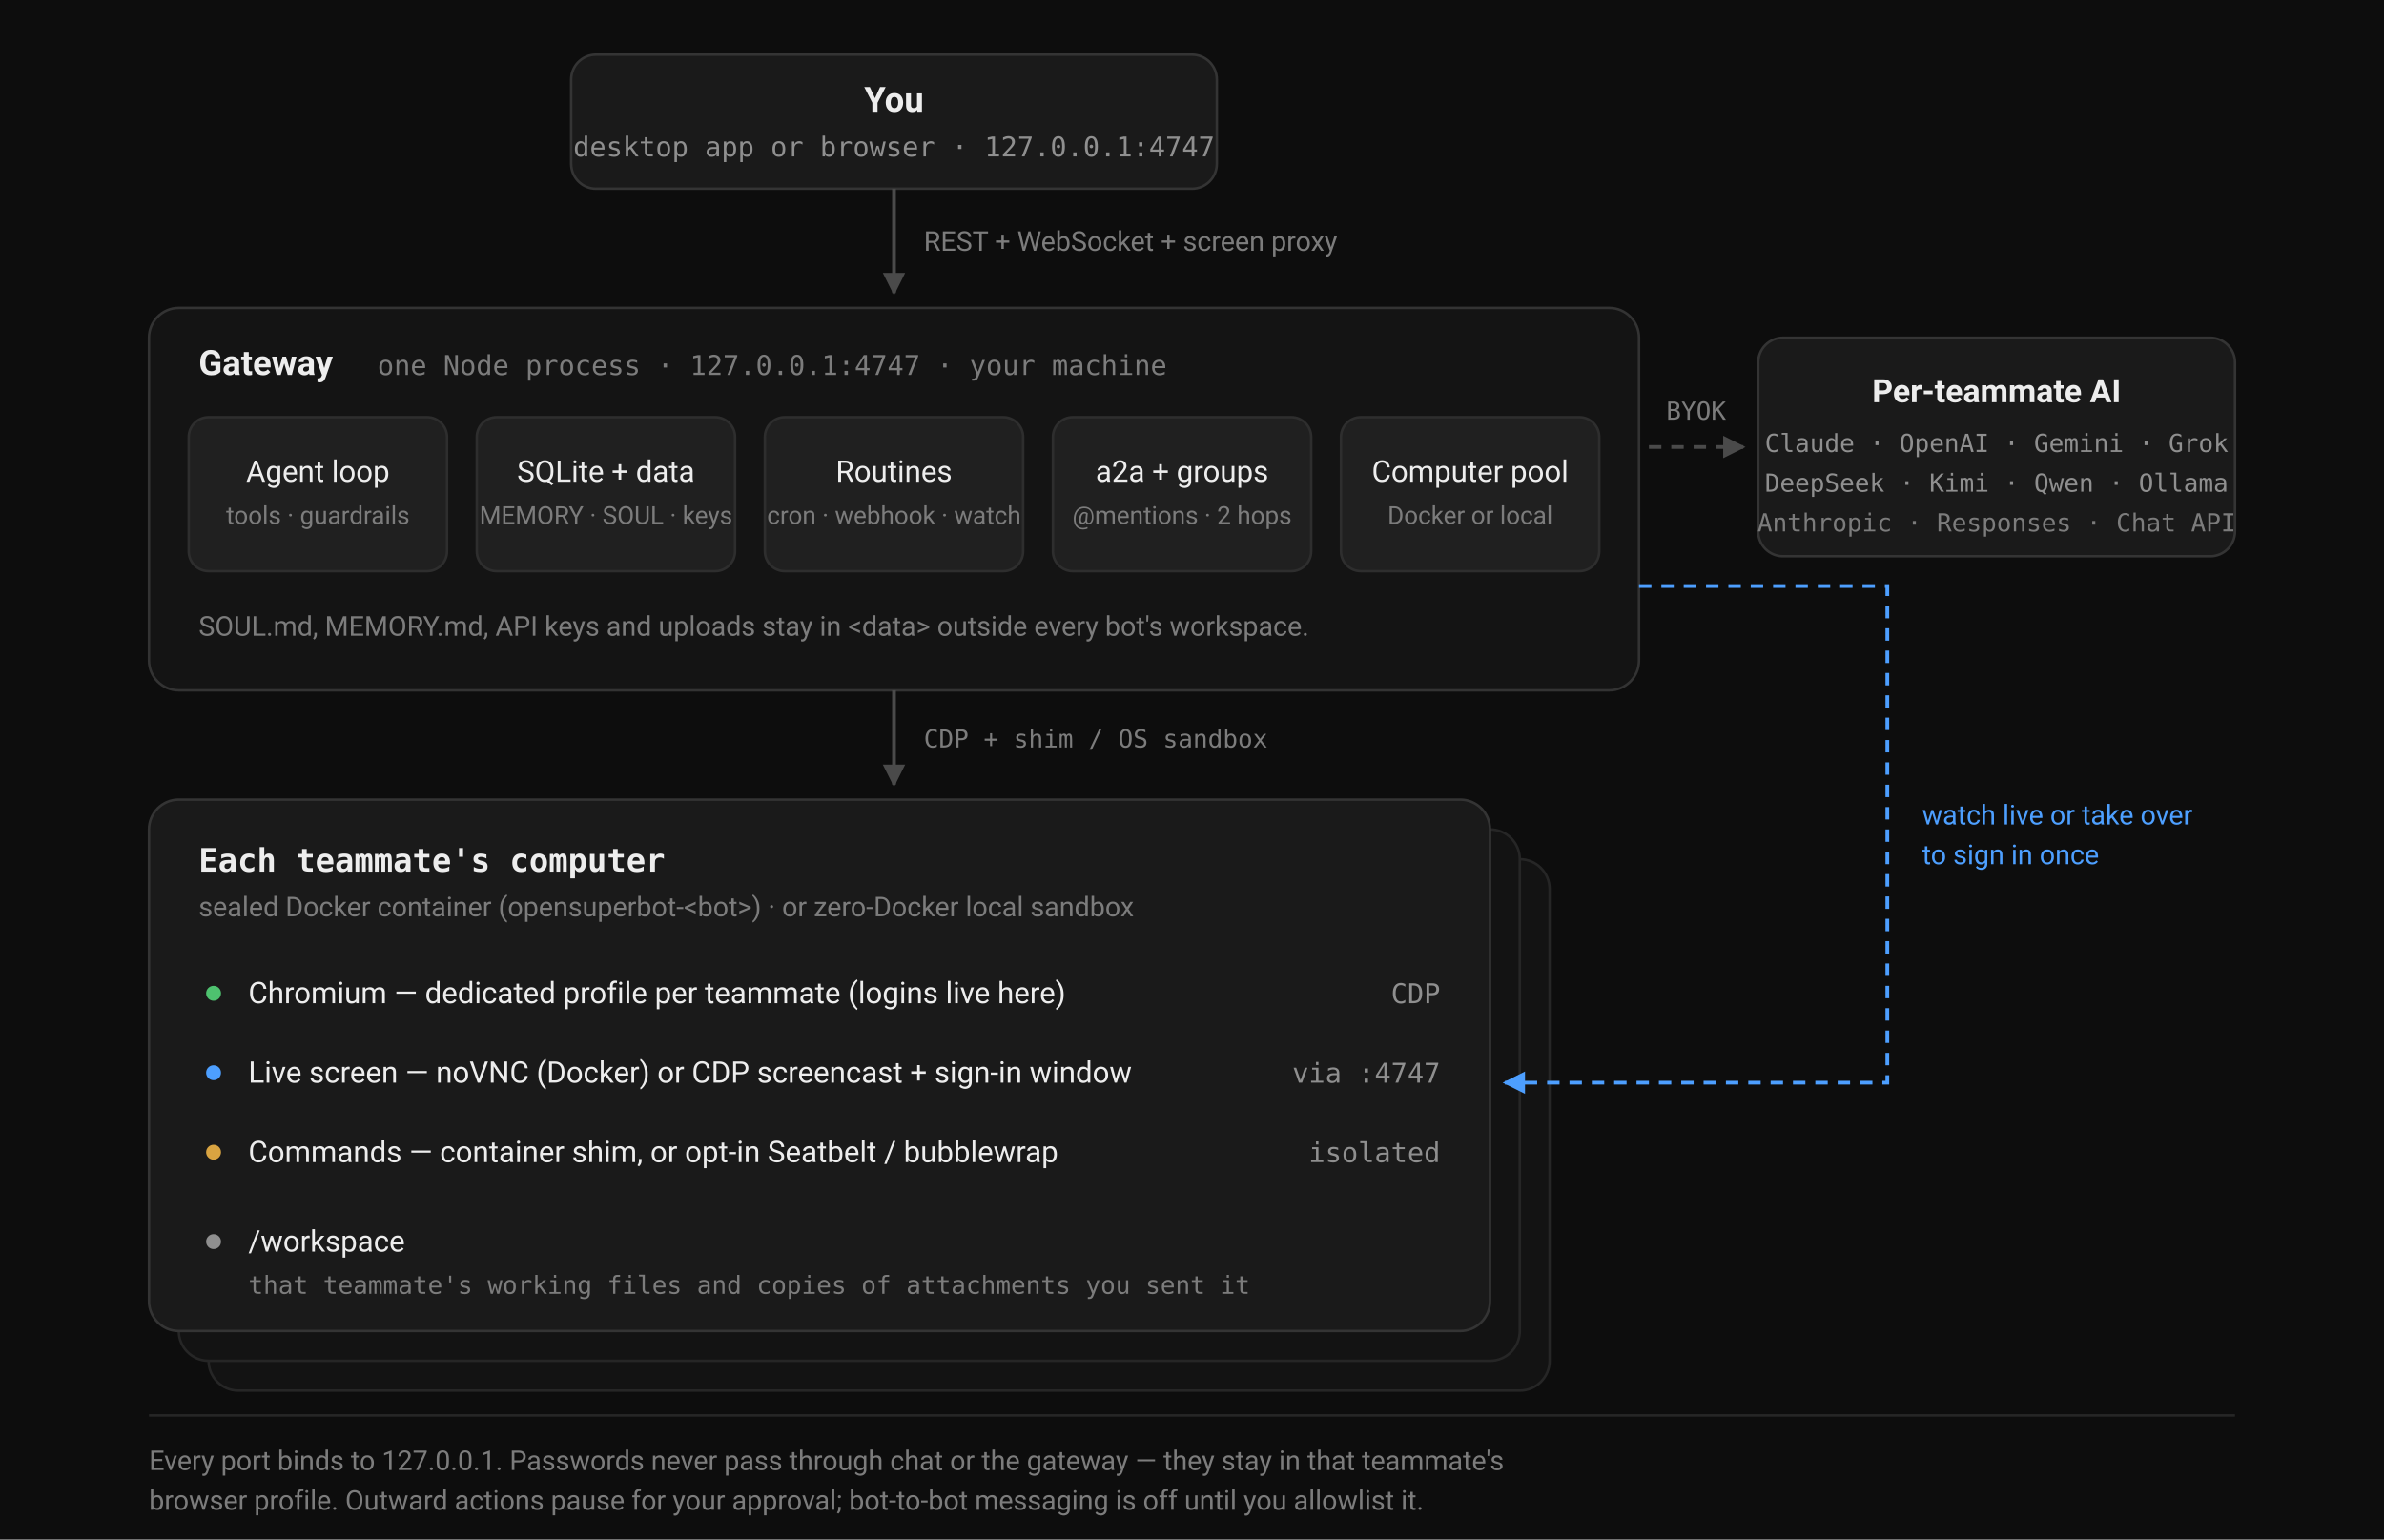
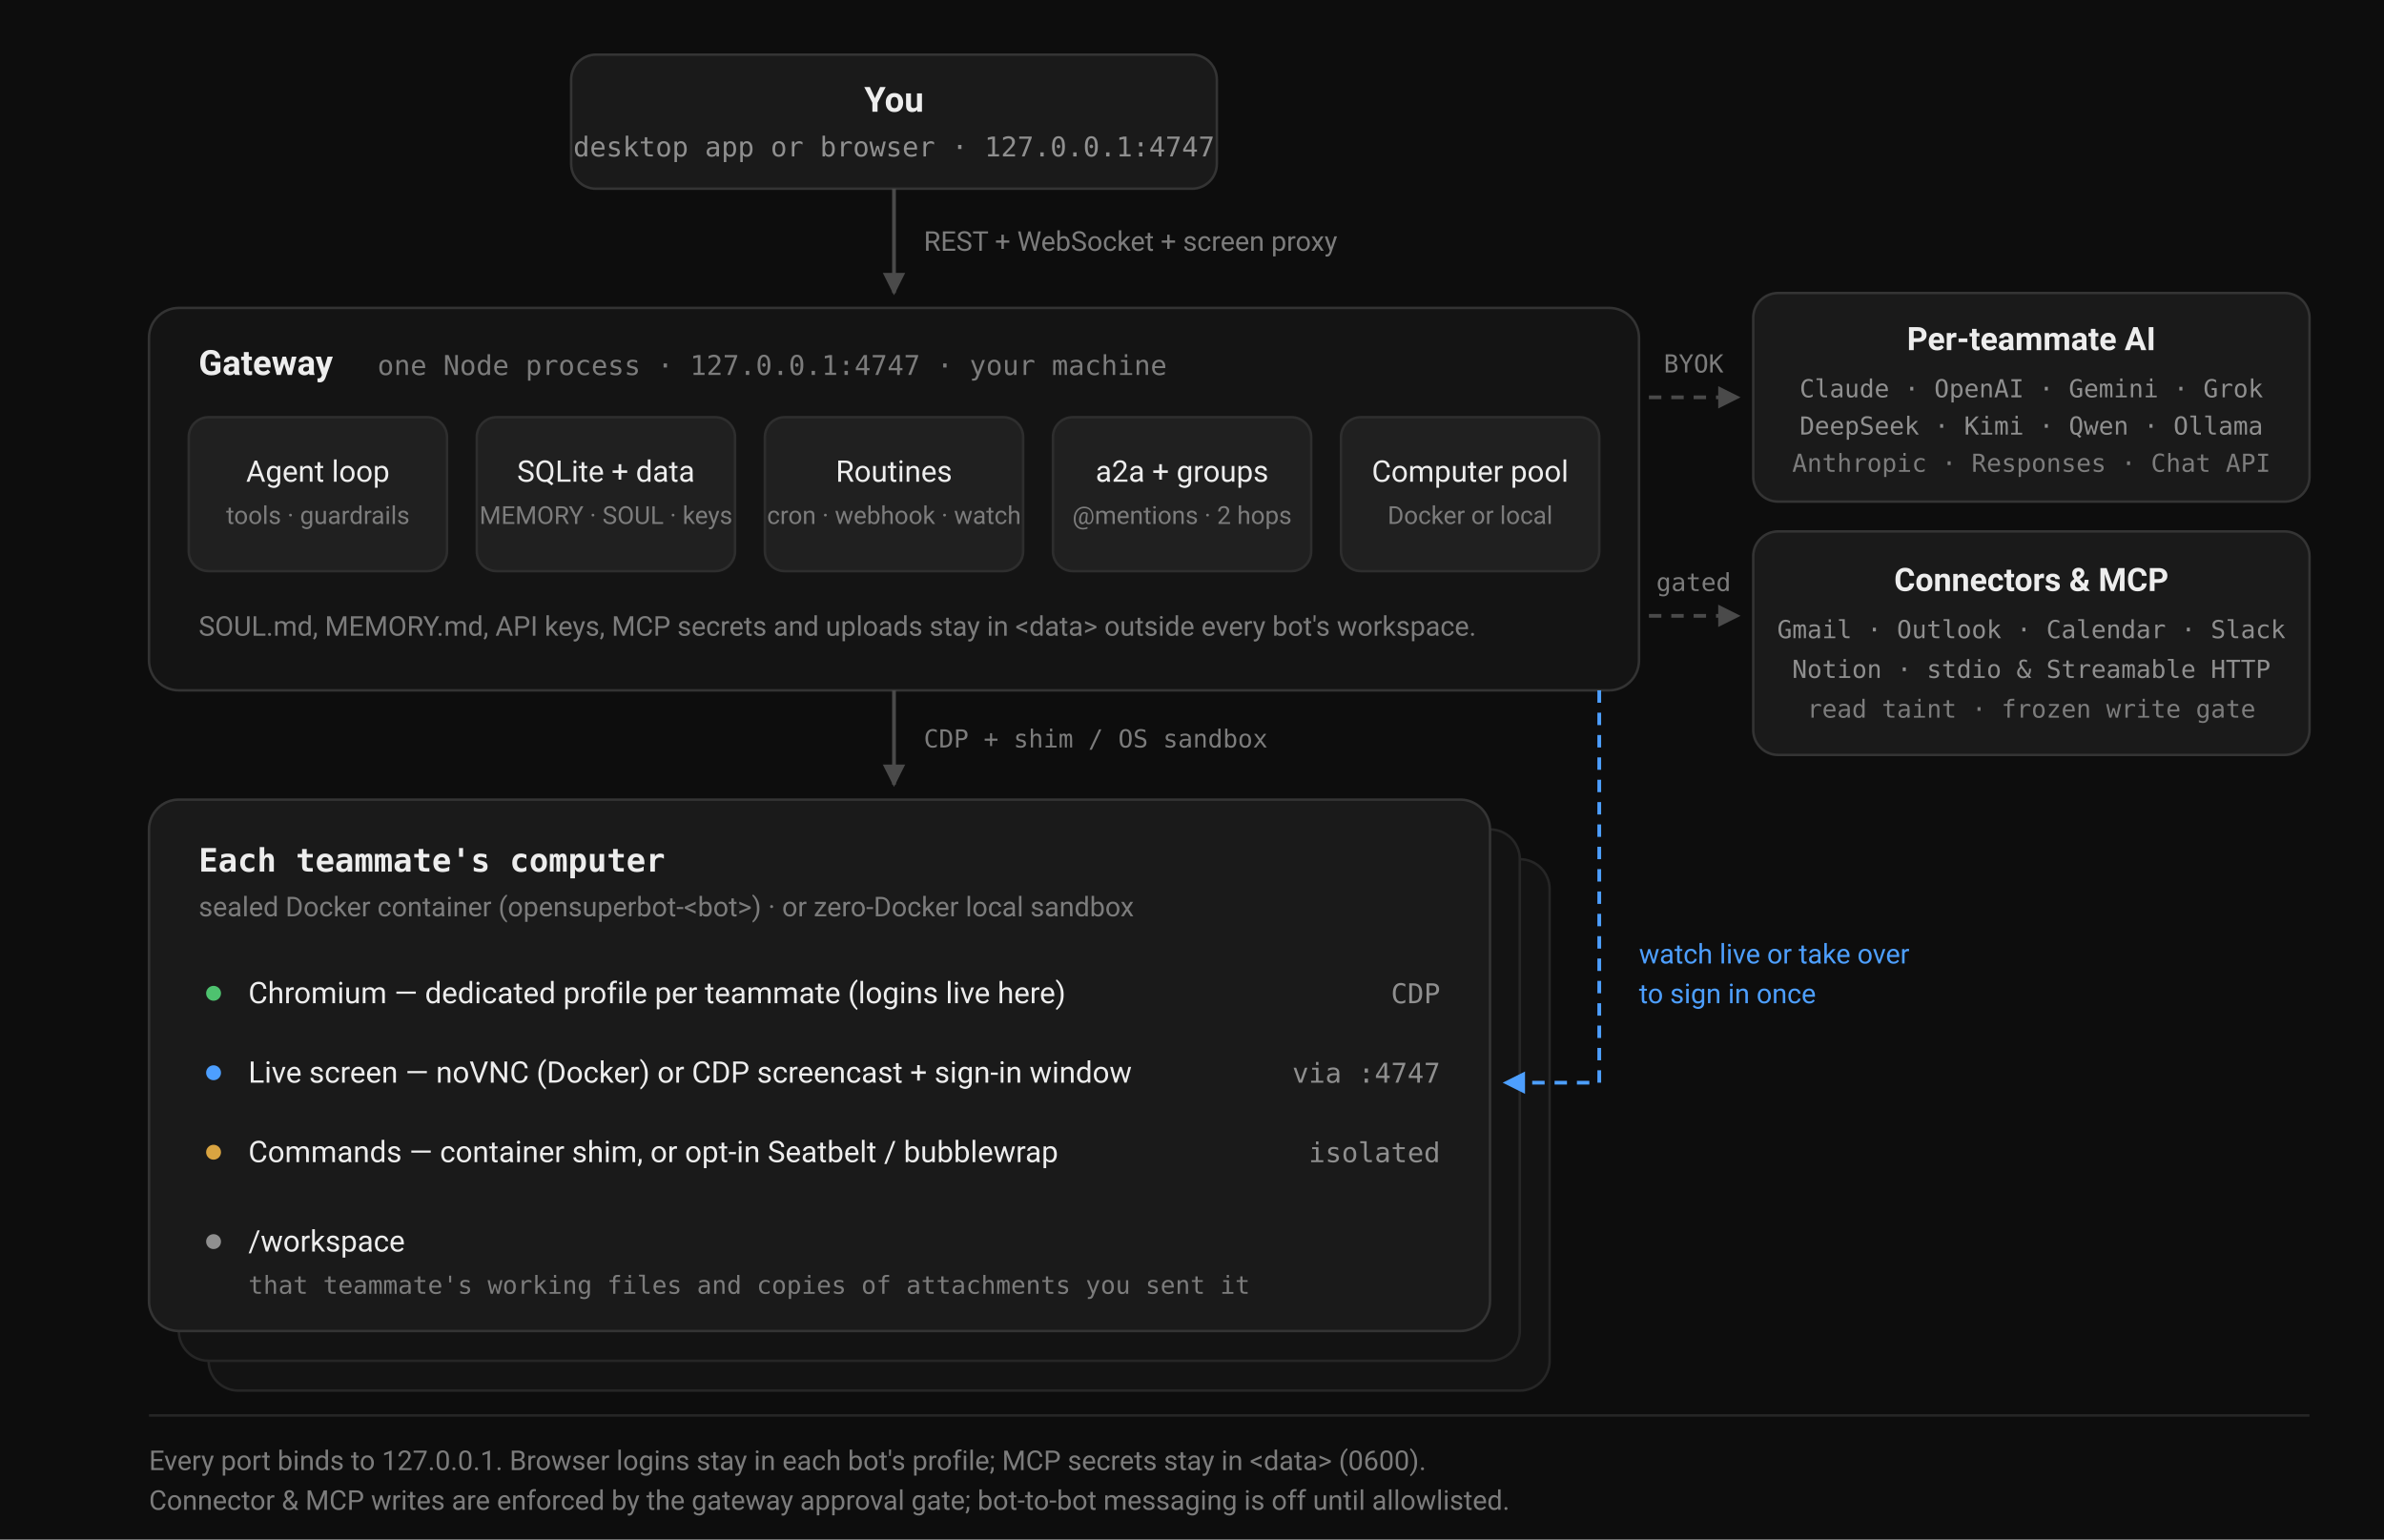
- <svg xmlns="http://www.w3.org/2000/svg" viewBox="0 0 960 620" width="960" height="620" role="img" aria-label="OpenSuperBot v0.6 architecture: the desktop app or browser talks to one gateway process on 127.0.0.1:4747, which keeps threads, approvals, rules and tamper-evident MEMORY.md outside bot computers, connects each teammate to its own AI model, and drives one isolated Docker container or local browser+sandbox per teammate.">
+ <svg xmlns="http://www.w3.org/2000/svg" viewBox="0 0 960 620" width="960" height="620" role="img" aria-label="OpenSuperBot v0.7 architecture: the desktop app or browser talks to one gateway process on 127.0.0.1:4747, which keeps threads, approvals, rules, MCP secrets and tamper-evident MEMORY.md outside bot computers, connects each teammate to its own AI model and gated app connectors or MCP servers, and drives one isolated Docker container or local browser+sandbox per teammate.">
  <defs>
    <style>
      .bg    { fill: #0d0d0d; }
      .card  { fill: #1a1a1a; stroke: #343434; stroke-width: 1; }
      .panel { fill: #141414; stroke: #333333; stroke-width: 1; }
      .ghost { fill: #131313; stroke: #262626; stroke-width: 1; }
      .pill  { fill: #202020; stroke: #2e2e2e; stroke-width: 1; }
      .t     { fill: #ededed; font-family: -apple-system, BlinkMacSystemFont, 'Segoe UI', Roboto, sans-serif; }
      .dim   { fill: #8f8f8f; font-family: -apple-system, BlinkMacSystemFont, 'Segoe UI', Roboto, sans-serif; }
      .faint { fill: #7c7c7c; font-family: -apple-system, BlinkMacSystemFont, 'Segoe UI', Roboto, sans-serif; }
      .blue  { fill: #4d9fff; font-family: -apple-system, BlinkMacSystemFont, 'Segoe UI', Roboto, sans-serif; }
      .mono  { font-family: ui-monospace, SFMono-Regular, Menlo, Consolas, monospace; }
      .b     { font-weight: 600; }
      .flow  { stroke: #4a4a4a; stroke-width: 1.5; fill: none; }
      .dash  { stroke: #4a4a4a; stroke-width: 1.5; fill: none; stroke-dasharray: 5 4; }
      .take  { stroke: #4d9fff; stroke-width: 1.5; fill: none; stroke-dasharray: 5 4; }
    </style>
    <marker id="a" viewBox="0 0 10 10" refX="9" refY="5" markerWidth="6" markerHeight="6" orient="auto-start-reverse">
      <path d="M0,0 L10,5 L0,10 z" fill="#4a4a4a" />
    </marker>
    <marker id="ab" viewBox="0 0 10 10" refX="9" refY="5" markerWidth="6" markerHeight="6" orient="auto-start-reverse">
      <path d="M0,0 L10,5 L0,10 z" fill="#4d9fff" />
    </marker>
  </defs>
  <rect class="bg" x="0" y="0" width="960" height="620" />
  <rect class="card" x="230" y="22" width="260" height="54" rx="10" />
  <text class="t b" x="360" y="45" font-size="14" text-anchor="middle">You</text>
  <text class="dim mono" x="360" y="63" font-size="11" text-anchor="middle">desktop app or browser · 127.0.0.1:4747</text>
  <path class="flow" d="M360,76 L360,118" marker-end="url(#a)" />
  <text class="faint" x="372" y="101" font-size="11">REST + WebSocket + screen proxy</text>
-   <rect class="card" x="708" y="136" width="192" height="88" rx="10" />
-   <text class="t b" x="804" y="162" font-size="13" text-anchor="middle">Per-teammate AI</text>
-   <text class="dim mono" x="804" y="182" font-size="10" text-anchor="middle">Claude · OpenAI · Gemini · Grok</text>
-   <text class="dim mono" x="804" y="198" font-size="10" text-anchor="middle">DeepSeek · Kimi · Qwen · Ollama</text>
-   <text class="faint mono" x="804" y="214" font-size="10" text-anchor="middle">Anthropic · Responses · Chat API</text>
-   <path class="dash" d="M664,180 L702,180" marker-end="url(#a)" />
-   <text class="faint mono" x="683" y="169" font-size="10" text-anchor="middle">BYOK</text>
+   <rect class="card" x="706" y="118" width="224" height="84" rx="10" />
+   <text class="t b" x="818" y="141" font-size="13" text-anchor="middle">Per-teammate AI</text>
+   <text class="dim mono" x="818" y="160" font-size="10" text-anchor="middle">Claude · OpenAI · Gemini · Grok</text>
+   <text class="dim mono" x="818" y="175" font-size="10" text-anchor="middle">DeepSeek · Kimi · Qwen · Ollama</text>
+   <text class="faint mono" x="818" y="190" font-size="10" text-anchor="middle">Anthropic · Responses · Chat API</text>
+   <path class="dash" d="M664,160 L700,160" marker-end="url(#a)" />
+   <text class="faint mono" x="682" y="150" font-size="10" text-anchor="middle">BYOK</text>
+   <rect class="card" x="706" y="214" width="224" height="90" rx="10" />
+   <text class="t b" x="818" y="238" font-size="13" text-anchor="middle">Connectors &amp; MCP</text>
+   <text class="dim mono" x="818" y="257" font-size="10" text-anchor="middle">Gmail · Outlook · Calendar · Slack</text>
+   <text class="dim mono" x="818" y="273" font-size="10" text-anchor="middle">Notion · stdio &amp; Streamable HTTP</text>
+   <text class="faint mono" x="818" y="289" font-size="10" text-anchor="middle">read taint · frozen write gate</text>
+   <path class="dash" d="M664,248 L700,248" marker-end="url(#a)" />
+   <text class="faint mono" x="682" y="238" font-size="10" text-anchor="middle">gated</text>
  <rect class="panel" x="60" y="124" width="600" height="154" rx="12" />
  <text class="t b" x="80" y="151" font-size="14">Gateway</text>
  <text class="faint mono" x="152" y="151" font-size="11">one Node process · 127.0.0.1:4747 · your machine</text>
  <rect class="pill" x="76" y="168" width="104" height="62" rx="8" />
  <text class="t" x="128" y="194" font-size="12" text-anchor="middle">Agent loop</text>
  <text class="faint" x="128" y="211" font-size="10" text-anchor="middle">tools · guardrails</text>
  <rect class="pill" x="192" y="168" width="104" height="62" rx="8" />
  <text class="t" x="244" y="194" font-size="12" text-anchor="middle">SQLite + data</text>
  <text class="faint" x="244" y="211" font-size="10" text-anchor="middle">MEMORY · SOUL · keys</text>
  <rect class="pill" x="308" y="168" width="104" height="62" rx="8" />
  <text class="t" x="360" y="194" font-size="12" text-anchor="middle">Routines</text>
  <text class="faint" x="360" y="211" font-size="10" text-anchor="middle">cron · webhook · watch</text>
  <rect class="pill" x="424" y="168" width="104" height="62" rx="8" />
  <text class="t" x="476" y="194" font-size="12" text-anchor="middle">a2a + groups</text>
  <text class="faint" x="476" y="211" font-size="10" text-anchor="middle">@mentions · 2 hops</text>
  <rect class="pill" x="540" y="168" width="104" height="62" rx="8" />
  <text class="t" x="592" y="194" font-size="12" text-anchor="middle">Computer pool</text>
  <text class="faint" x="592" y="211" font-size="10" text-anchor="middle">Docker or local</text>
-   <text class="faint" x="80" y="256" font-size="11">SOUL.md, MEMORY.md, API keys and uploads stay in &lt;data&gt; outside every bot's workspace.</text>
+   <text class="faint" x="80" y="256" font-size="11">SOUL.md, MEMORY.md, API keys, MCP secrets and uploads stay in &lt;data&gt; outside every bot's workspace.</text>
  <path class="flow" d="M360,278 L360,316" marker-end="url(#a)" />
  <text class="faint mono" x="372" y="301" font-size="10">CDP + shim / OS sandbox</text>
  <rect class="ghost" x="84" y="346" width="540" height="214" rx="12" />
  <rect class="ghost" x="72" y="334" width="540" height="214" rx="12" />
  <rect class="card" x="60" y="322" width="540" height="214" rx="12" />
  <text class="t b mono" x="80" y="351" font-size="13">Each teammate's computer</text>
  <text class="faint" x="80" y="369" font-size="11">sealed Docker container (opensuperbot-&lt;bot&gt;)  ·  or zero-Docker local sandbox</text>
  <circle cx="86" cy="400" r="3" fill="#4ec26f" />
  <text class="t" x="100" y="404" font-size="12">Chromium — dedicated profile per teammate (logins live here)</text>
  <text class="dim mono" x="580" y="404" font-size="11" text-anchor="end">CDP</text>
  <circle cx="86" cy="432" r="3" fill="#4d9fff" />
  <text class="t" x="100" y="436" font-size="12">Live screen — noVNC (Docker) or CDP screencast + sign-in window</text>
  <text class="dim mono" x="580" y="436" font-size="11" text-anchor="end">via :4747</text>
  <circle cx="86" cy="464" r="3" fill="#d9a441" />
  <text class="t" x="100" y="468" font-size="12">Commands — container shim, or opt-in Seatbelt / bubblewrap</text>
  <text class="dim mono" x="580" y="468" font-size="11" text-anchor="end">isolated</text>
  <circle cx="86" cy="500" r="3" fill="#8f8f8f" />
  <text class="t" x="100" y="504" font-size="12">/workspace</text>
  <text class="faint mono" x="100" y="521" font-size="10">that teammate's working files and copies of attachments you sent it</text>
-   <path class="take" d="M660,236 L760,236 L760,436 L606,436" marker-end="url(#ab)" />
-   <text class="blue" x="774" y="332" font-size="11">watch live or take over</text>
-   <text class="blue" x="774" y="348" font-size="11">to sign in once</text>
-   <path d="M60,570 L900,570" stroke="#262626" stroke-width="1" />
-   <text class="faint" x="60" y="592" font-size="11">Every port binds to 127.0.0.1. Passwords never pass through chat or the gateway — they stay in that teammate's</text>
-   <text class="faint" x="60" y="608" font-size="11">browser profile. Outward actions pause for your approval; bot-to-bot messaging is off until you allowlist it.</text>
+   <path class="take" d="M644,278 L644,436 L606,436" marker-end="url(#ab)" />
+   <text class="blue" x="660" y="388" font-size="11">watch live or take over</text>
+   <text class="blue" x="660" y="404" font-size="11">to sign in once</text>
+   <path d="M60,570 L930,570" stroke="#262626" stroke-width="1" />
+   <text class="faint" x="60" y="592" font-size="11">Every port binds to 127.0.0.1. Browser logins stay in each bot's profile; MCP secrets stay in &lt;data&gt; (0600).</text>
+   <text class="faint" x="60" y="608" font-size="11">Connector &amp; MCP writes are enforced by the gateway approval gate; bot-to-bot messaging is off until allowlisted.</text>
</svg>
